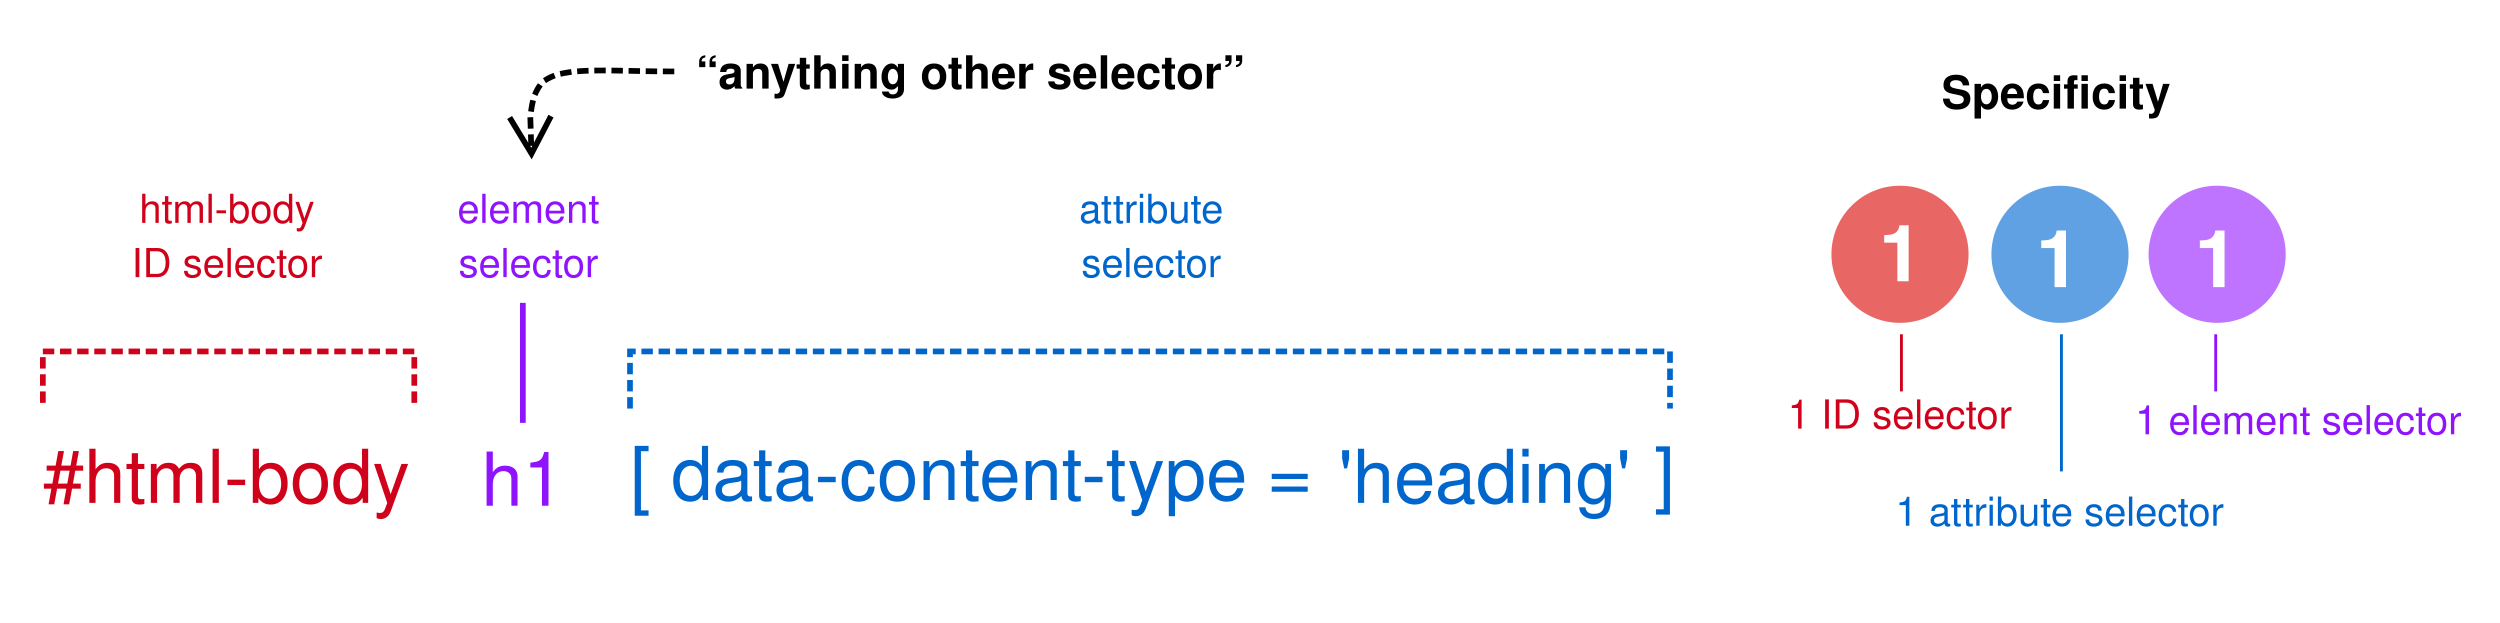
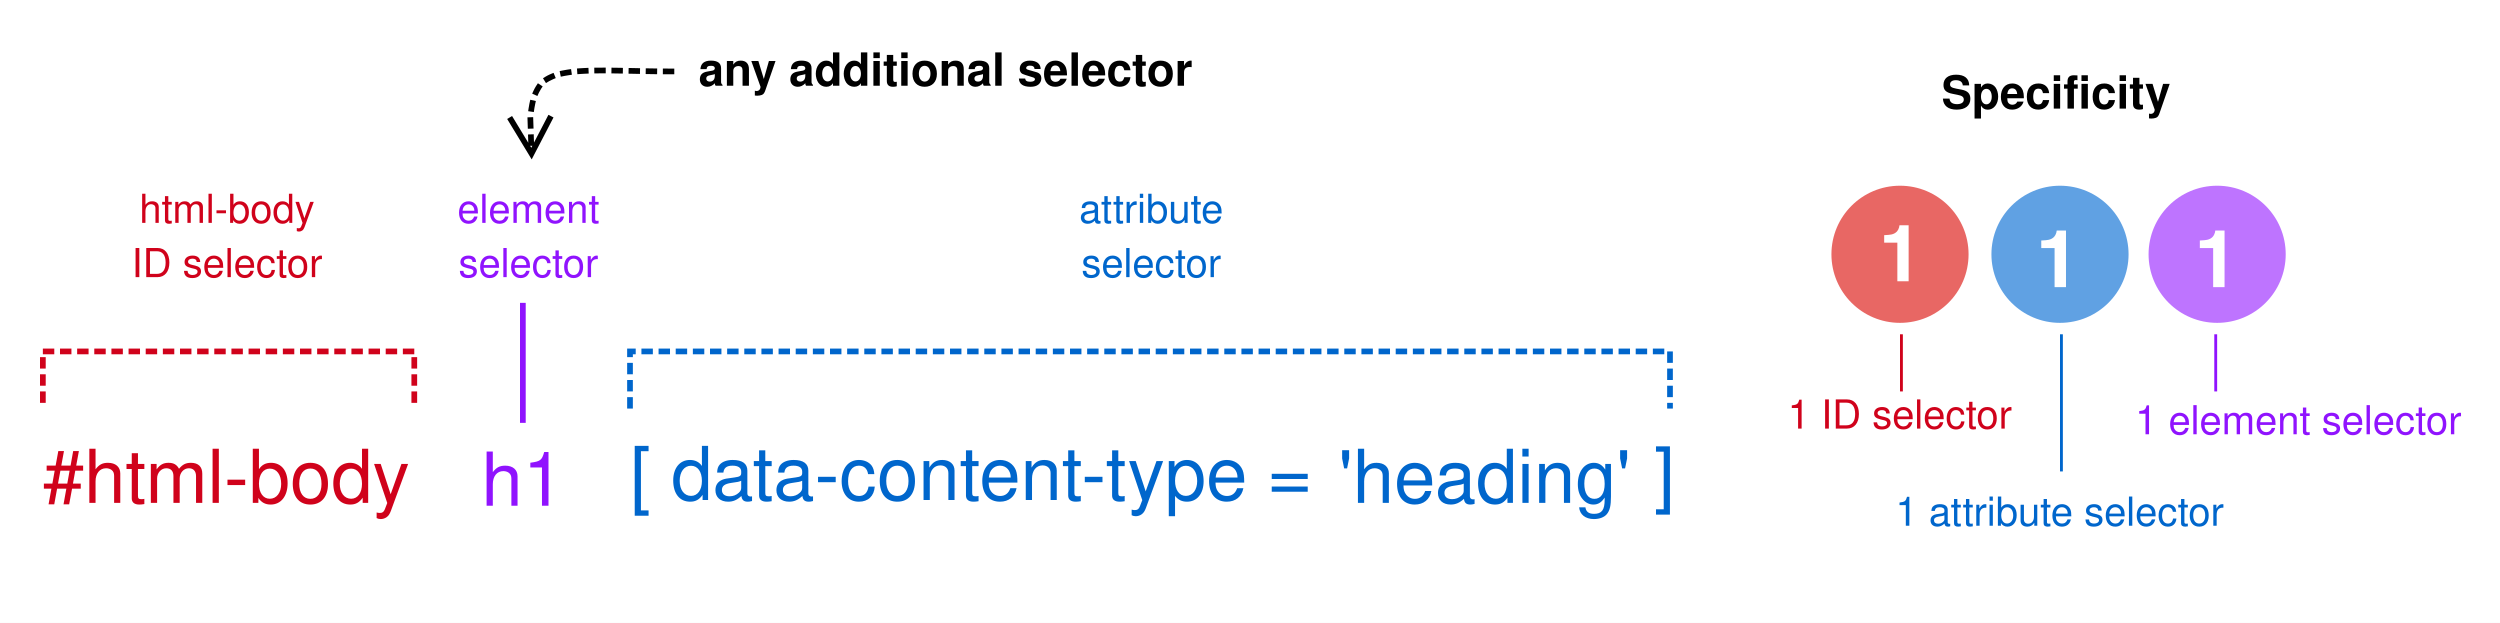
<svg xmlns="http://www.w3.org/2000/svg" width="875" height="218" viewBox="0 0 875 218">
  <g fill="none" fill-rule="evenodd">
    <rect width="875" height="218" fill="#FFF" />
    <text fill="#D0021B" font-family="Helvetica" font-size="26">
      <tspan x="15" y="176">#html-body</tspan>
    </text>
    <text fill="#06C" font-family="Helvetica" font-size="26">
      <tspan x="220.5" y="175">[ data-content-type =</tspan>
    </text>
    <text fill="#06C" font-family="Helvetica" font-size="26">
      <tspan x="468.5" y="176">'heading'</tspan>
    </text>
    <path stroke="#D0021B" stroke-dasharray="2 4" stroke-linecap="square" stroke-width="2" d="M15,140 L15,123 L145,123 L145,140" />
    <path stroke="#06C" stroke-dasharray="2 4" stroke-linecap="square" stroke-width="2" d="M220.5,142 L220.5,123 L584.5,123 L584.5,142" />
    <text fill="#D0021B" font-family="Helvetica" font-size="14">
      <tspan x="48.766" y="78">html-body</tspan>
      <tspan x="46.045" y="97">ID selector </tspan>
    </text>
    <text fill="#9013FE" font-family="Helvetica" font-size="14">
      <tspan x="160.097" y="78">element</tspan>
      <tspan x="160.49" y="97">selector </tspan>
    </text>
    <text fill="#06C" font-family="Helvetica" font-size="14">
      <tspan x="377.707" y="78">attribute</tspan>
      <tspan x="378.49" y="97">selector </tspan>
    </text>
    <text fill="#000" font-family="Helvetica-Bold, Helvetica" font-size="16" font-weight="bold">
-       <tspan x="243.5" y="31">“anything other selector” </tspan>
+       <tspan x="244.5" y="30">any additional selector </tspan>
    </text>
    <text fill="#000" font-family="Helvetica-Bold, Helvetica" font-size="16" font-weight="bold">
      <tspan x="679.5" y="38">Specificity</tspan>
    </text>
    <g transform="translate(641 65)">
      <circle cx="24" cy="24" r="24" fill="#E86764" />
      <path fill="#FFF" fill-rule="nonzero" d="M18.462,19.931 L18.462,17.308 C19.678,17.254 20.53,17.172 21.017,17.064 C21.792,16.893 22.423,16.55 22.91,16.037 C23.244,15.685 23.496,15.216 23.667,14.63 C23.767,14.279 23.816,14.017 23.816,13.846 L27.021,13.846 L27.021,33.453 L23.072,33.453 L23.072,19.931 L18.462,19.931 Z" />
    </g>
    <circle cx="24" cy="24" r="24" fill="#60A1E3" transform="translate(697 65)" />
    <circle cx="24" cy="24" r="24" fill="#BE74FF" transform="translate(752 65)" />
    <text fill="#D0021B" font-family="Helvetica" font-size="14">
      <tspan x="625.707" y="150">1 ID selector </tspan>
    </text>
    <text fill="#06C" font-family="Helvetica" font-size="14">
      <tspan x="663.414" y="184">1 attribute selector</tspan>
    </text>
    <line x1="665.5" x2="665.5" y1="117.5" y2="136.5" stroke="#D0021B" stroke-linecap="square" />
    <line x1="775.5" x2="775.5" y1="117.5" y2="136.5" stroke="#9013FE" stroke-linecap="square" />
    <line x1="183" x2="183" y1="107" y2="147" stroke="#9013FE" stroke-linecap="square" stroke-width="2" />
    <line x1="721.5" x2="721.5" y1="117.5" y2="164.5" stroke="#06C" stroke-linecap="square" />
    <polygon fill="#06C" fill-rule="nonzero" points="584.472 180.116 584.472 156.224 579.597 156.224 579.597 158.09 582.301 158.09 582.301 178.25 579.597 178.25 579.597 180.116" />
    <text fill="#9013FE" fill-rule="nonzero" font-family="Helvetica" font-size="26">
      <tspan x="168.5" y="177">h1</tspan>
    </text>
    <path fill="#FFF" fill-rule="nonzero" d="M723.096 100.5L723.096 80.676 719.855 80.676C719.855 80.849 719.805 81.113 719.705 81.469 719.532 82.061 719.277 82.535 718.939 82.891 718.447 83.41 717.809 83.757 717.025 83.93 716.533 84.039 715.672 84.121 714.441 84.176L714.441 84.176 714.441 86.828 719.104 86.828 719.104 100.5 723.096 100.5zM778.596 100.5L778.596 80.676 775.355 80.676C775.355 80.849 775.305 81.113 775.205 81.469 775.032 82.061 774.777 82.535 774.439 82.891 773.947 83.41 773.309 83.757 772.525 83.93 772.033 84.039 771.172 84.121 769.941 84.176L769.941 84.176 769.941 86.828 774.604 86.828 774.604 100.5 778.596 100.5z" />
    <text fill="#9013FE" font-family="Helvetica" font-size="14">
      <tspan x="747.304" y="152">1 element selector</tspan>
    </text>
    <path fill="#000" fill-rule="nonzero" d="M191.951,40.186 L193.725,41.108 L193.264,41.996 L186.912,54.211 L186.092,55.788 L185.17,54.268 L178.029,42.496 L177.51,41.641 L179.22,40.604 L179.739,41.459 L184.899,49.966 L184.837,48.063 L184.804,47.064 L186.803,46.998 L186.836,47.998 L186.898,49.901 L191.49,41.073 L191.951,40.186 Z M186.318,51.016 L185.551,51.041 L185.957,51.71 L186.318,51.016 Z M186.606,41.002 L186.639,42.001 L186.705,44 L186.738,44.999 L184.739,45.065 L184.706,44.066 L184.64,42.067 L184.607,41.067 L186.606,41.002 Z M185.595,34.918 L187.548,35.348 L187.333,36.325 C187.234,36.776 187.144,37.245 187.063,37.732 L186.986,38.224 L186.839,39.213 L184.86,38.919 L185.008,37.929 C185.087,37.398 185.176,36.884 185.276,36.386 L185.38,35.894 L185.595,34.918 Z M188.263,29.138 L189.933,30.238 L189.383,31.073 C189.126,31.463 188.887,31.886 188.664,32.342 L188.5,32.691 L188.088,33.602 L186.266,32.777 L186.678,31.866 C186.926,31.318 187.196,30.805 187.489,30.326 L187.713,29.973 L188.263,29.138 Z M193.741,25.496 L194.511,27.342 L193.589,27.727 C193.107,27.928 192.66,28.145 192.246,28.38 L191.943,28.56 L191.091,29.083 L190.044,27.379 L190.896,26.855 C191.365,26.567 191.869,26.302 192.408,26.059 L192.818,25.881 L193.741,25.496 Z M199.87,24.182 L200.159,26.161 L199.17,26.306 C198.665,26.38 198.181,26.461 197.715,26.549 L197.257,26.64 L196.277,26.842 L195.873,24.883 L196.853,24.681 C197.335,24.582 197.835,24.49 198.354,24.407 L198.88,24.327 L199.87,24.182 Z M232.004,23.99 L233.004,23.995 L234.008,23.999 L234.008,23.999 L235,24 L236,24 L236,26 L235,26 L234.003,25.999 L234.003,25.999 L232.994,25.995 L231.994,25.99 L232.004,23.99 Z M226.016,23.91 L227.015,23.927 C227.474,23.934 227.921,23.941 228.36,23.948 L229.013,23.957 L230.013,23.97 L229.986,25.97 L228.986,25.957 C228.553,25.951 228.113,25.944 227.664,25.937 L226.982,25.926 L225.982,25.91 L226.016,23.91 Z M205.955,23.745 L206.045,25.743 L205.046,25.788 C204.589,25.808 204.145,25.832 203.713,25.858 L203.074,25.899 L202.077,25.969 L201.938,23.974 L202.935,23.904 C203.367,23.874 203.81,23.847 204.265,23.823 L204.956,23.79 L205.955,23.745 Z M220.023,23.79 L221.023,23.811 C221.633,23.823 221.633,23.823 222.249,23.836 C222.579,23.843 222.626,23.844 222.877,23.849 L223.022,23.852 L224.022,23.872 L223.982,25.872 L222.982,25.851 C222.594,25.844 222.594,25.844 222.208,25.836 C221.66,25.824 221.599,25.823 221.164,25.814 L220.982,25.81 L219.982,25.79 L220.023,23.79 Z M214.017,23.688 L215.017,23.701 C215.49,23.708 215.981,23.715 216.496,23.724 L217.021,23.733 L218.021,23.75 L217.986,25.75 L216.986,25.733 C216.454,25.723 215.951,25.715 215.467,25.708 L214.99,25.701 L213.99,25.688 L214.017,23.688 Z M212.003,23.671 L212.004,25.671 L211.004,25.672 C210.543,25.672 210.096,25.674 209.66,25.677 L209.015,25.683 L208.015,25.694 L207.992,23.694 L208.992,23.683 C209.422,23.678 209.862,23.675 210.315,23.673 L211.003,23.672 L212.003,23.671 Z" />
  </g>
</svg>
